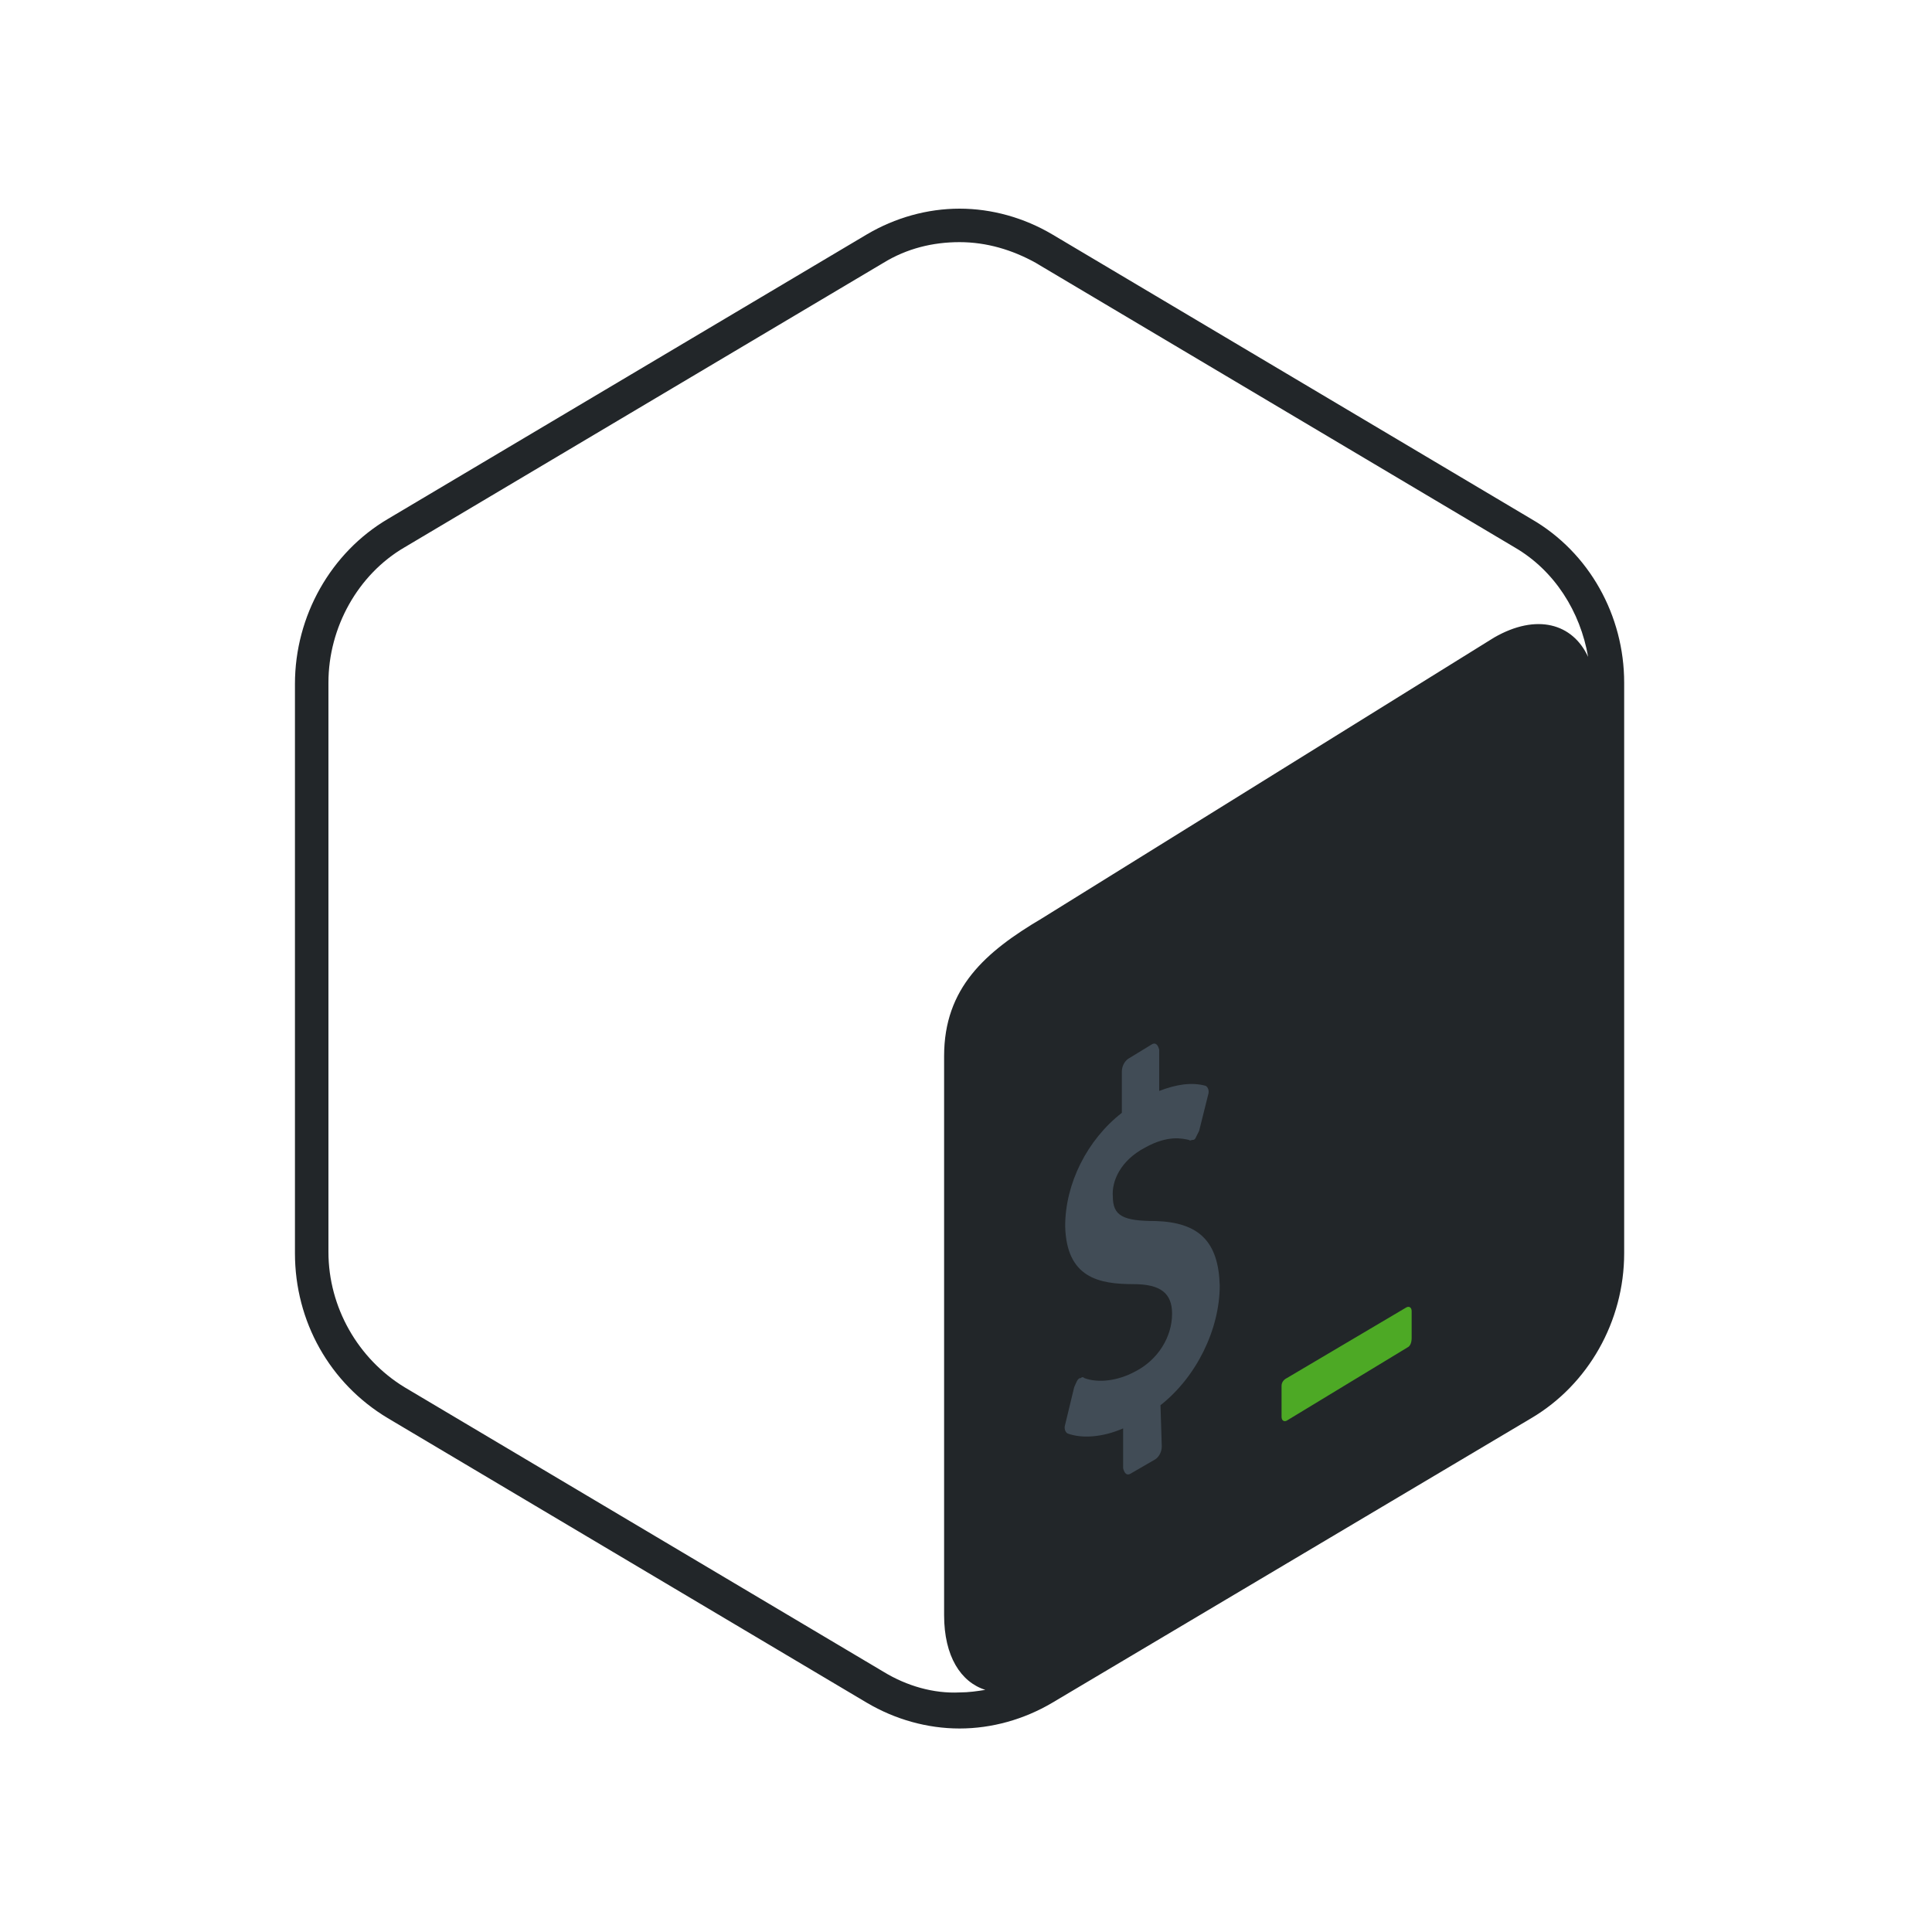
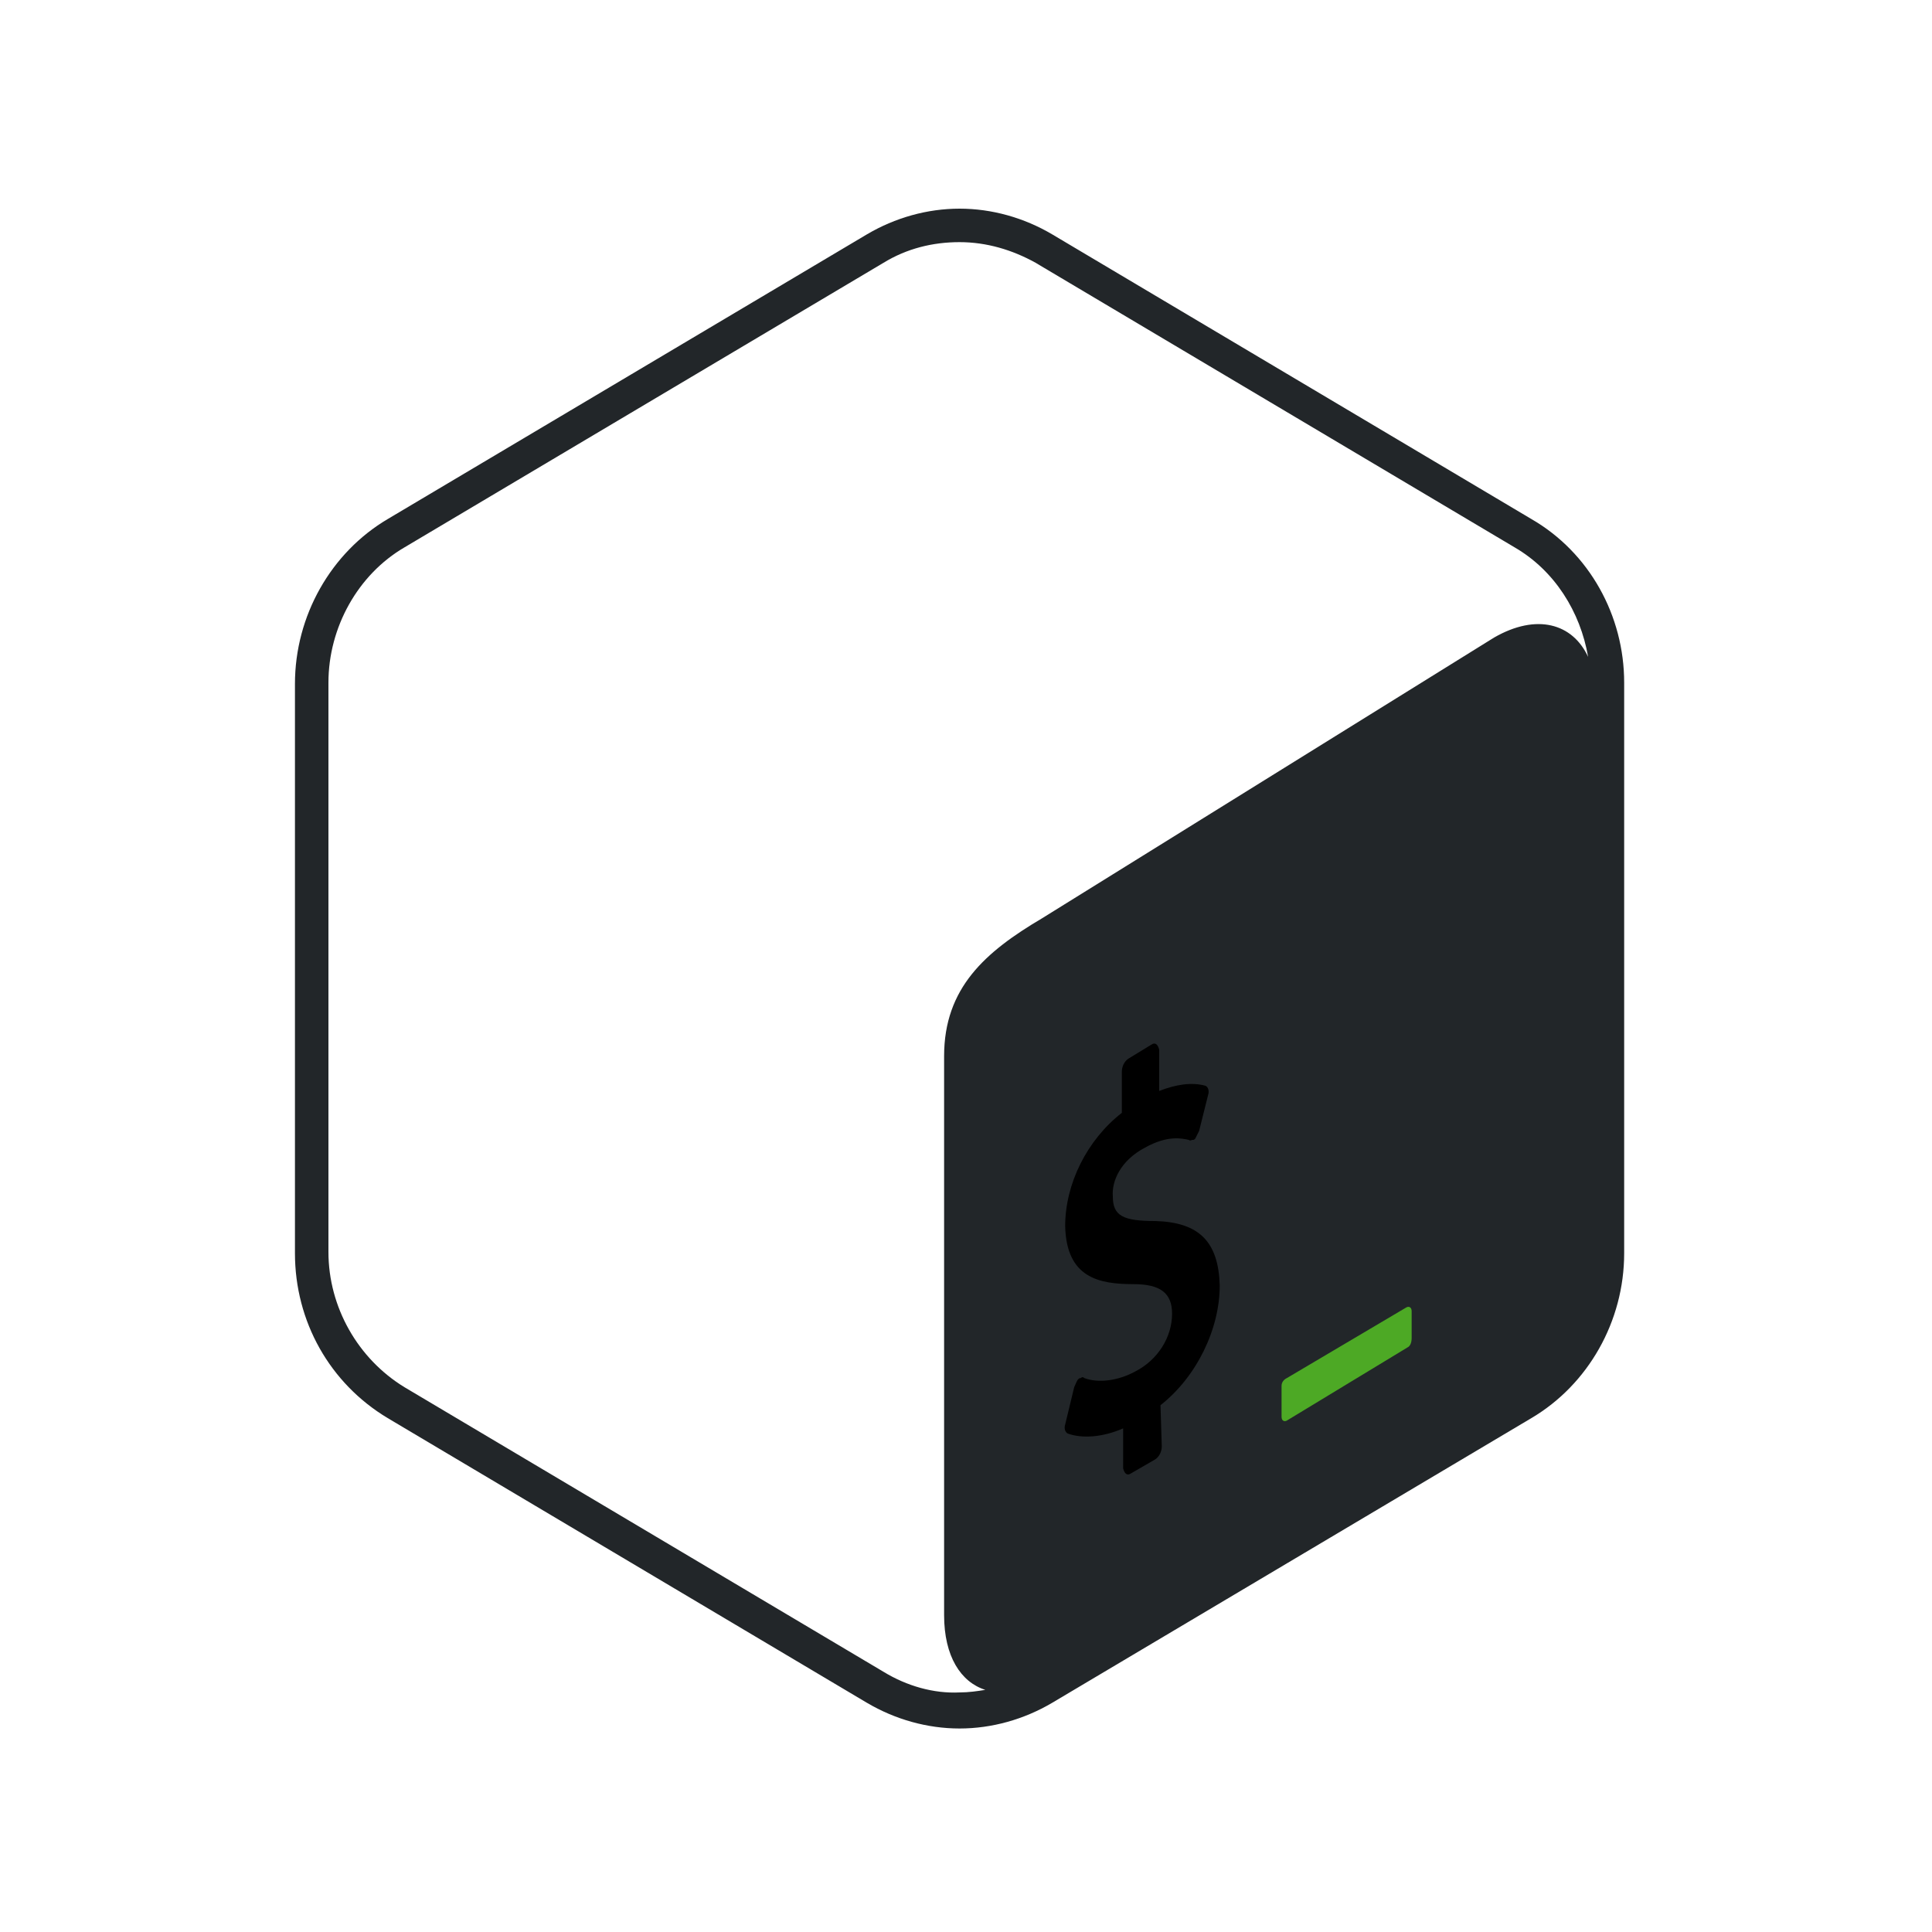
<svg xmlns="http://www.w3.org/2000/svg" version="1.1" id="bash" x="0px" y="0px" viewBox="0 0 150 150" style="enable-background:new 0 0 150 150;" xml:space="preserve">
  <style type="text/css">
	.st0{fill:#222629;}
- 	.st1{fill:#4DA925;}
+ 	.st1{
+ 		fill:#4DA925;
+ 		animation:blink 1s ease-in-out infinite;
+   	}
+   @keyframes blink{
+     50%{
+ 		fill:#222629;
+ 	}
+   }
+ }
	.st2{fill:#414c56;}
</style>
  <g>
    <g>
      <g>
        <g>
          <path class="st0" d="M118.9,40.3L81.7,18.2c-2.2-1.3-4.7-2-7.2-2s-5,0.7-7.2,2L30.1,40.3c-4.4,2.6-7.2,7.5-7.2,12.8v44.2      c0,5.3,2.7,10.1,7.2,12.8l37.2,22.1c2.2,1.3,4.7,2,7.2,2s5-0.7,7.2-2l37.2-22.1c4.4-2.6,7.2-7.5,7.2-12.8V53      C126.1,47.8,123.4,42.9,118.9,40.3z M68.6,129.8l-37.2-22.1c-3.6-2.2-5.9-6.2-5.9-10.5V53c0-4.3,2.3-8.4,5.9-10.5l37.2-22.1      c1.8-1.1,3.8-1.6,5.9-1.6c2.1,0,4.1,0.6,5.9,1.6l37.2,22.1c3.1,1.8,5.1,5,5.7,8.5c-1.2-2.6-4-3.4-7.3-1.5L80.9,71.3      c-4.4,2.6-7.6,5.4-7.6,10.7v43.4c0,3.2,1.3,5.2,3.2,5.8c-0.6,0.1-1.3,0.2-2,0.2C72.5,131.5,70.4,130.9,68.6,129.8z" />
        </g>
      </g>
      <g>
        <path class="st1" d="M109.2,101.5l-9.3,5.5c-0.2,0.1-0.4,0.3-0.4,0.6v2.4c0,0.3,0.2,0.4,0.4,0.3l9.4-5.7c0.2-0.1,0.3-0.4,0.3-0.7     v-2.1C109.6,101.5,109.4,101.4,109.2,101.5z" />
      </g>
      <g>
        <path class="st2" d="M89.4,81.1c0.3-0.2,0.5,0,0.6,0.4v3.2c1.3-0.5,2.5-0.7,3.6-0.4c0.2,0.1,0.3,0.4,0.2,0.7l-0.7,2.8     c-0.1,0.2-0.2,0.4-0.3,0.6c-0.1,0.1-0.1,0.1-0.2,0.1s-0.2,0.1-0.3,0c-0.5-0.1-1.6-0.4-3.4,0.6c-1.9,1-2.6,2.6-2.5,3.8     c0,1.5,0.8,1.9,3.3,1.9c3.4,0.1,4.9,1.6,5,5c0,3.4-1.8,7.1-4.6,9.3l0.1,3.2c0,0.4-0.2,0.8-0.5,1l-1.9,1.1c-0.3,0.2-0.5,0-0.6-0.4     v-3.1c-1.6,0.7-3.2,0.8-4.3,0.4c-0.2-0.1-0.3-0.4-0.2-0.7l0.7-2.9c0.1-0.2,0.2-0.5,0.3-0.6c0.1-0.1,0.1-0.1,0.2-0.1     c0.1-0.1,0.2-0.1,0.3,0c1.1,0.4,2.6,0.2,3.9-0.5c1.8-0.9,2.9-2.7,2.9-4.5c0-1.6-0.9-2.3-3-2.3c-2.7,0-5.2-0.5-5.3-4.5     c0-3.3,1.7-6.7,4.4-8.8v-3.2c0-0.4,0.2-0.8,0.5-1L89.4,81.1z" />
      </g>
    </g>
  </g>
</svg>
